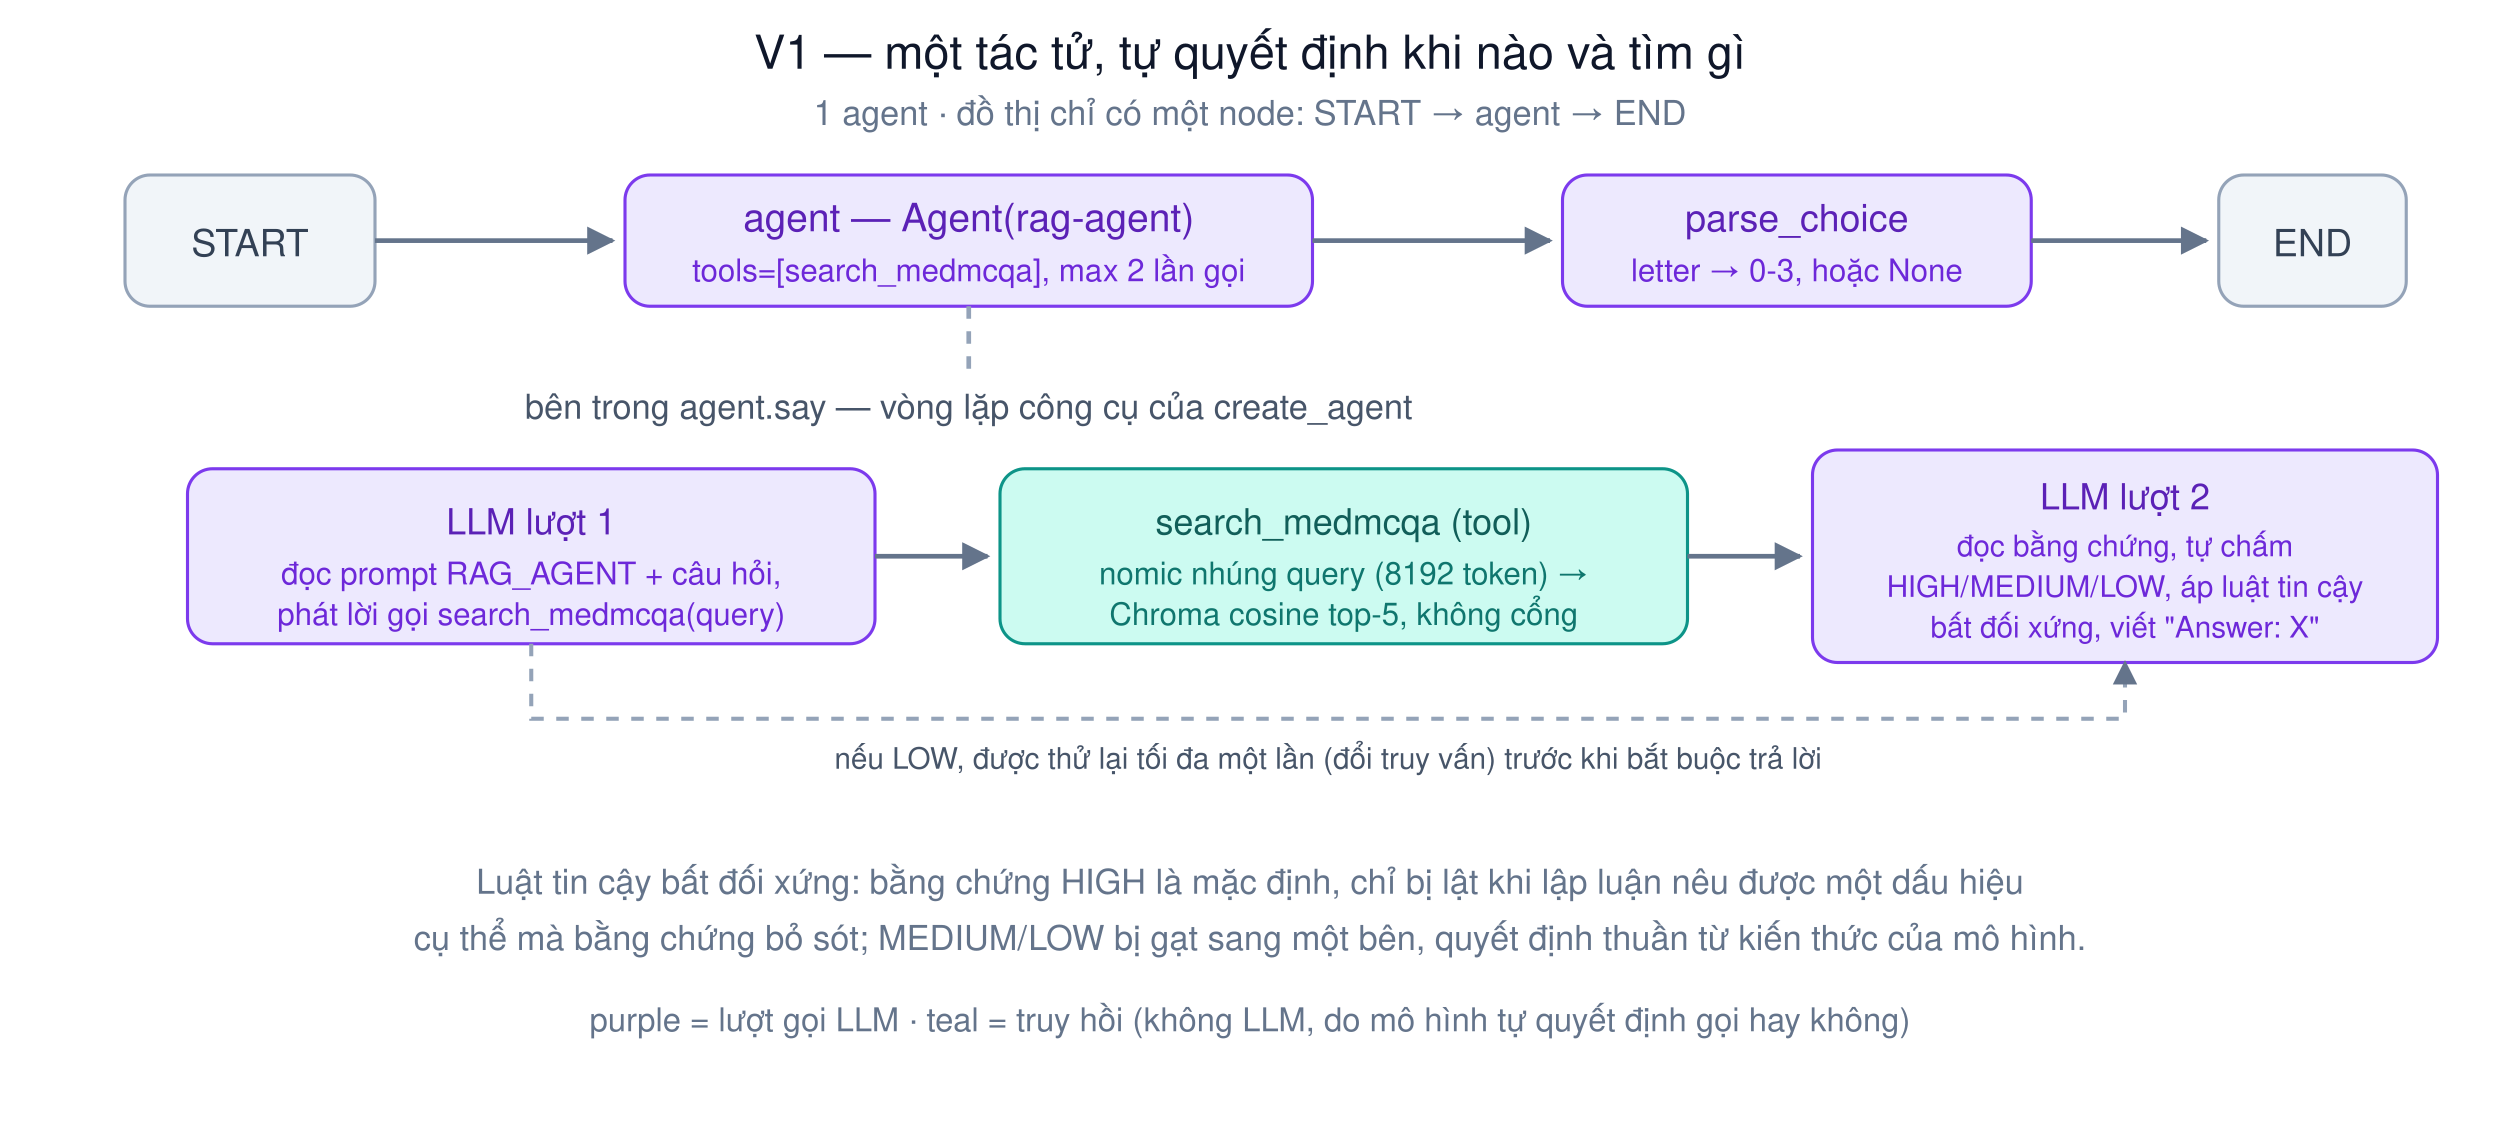
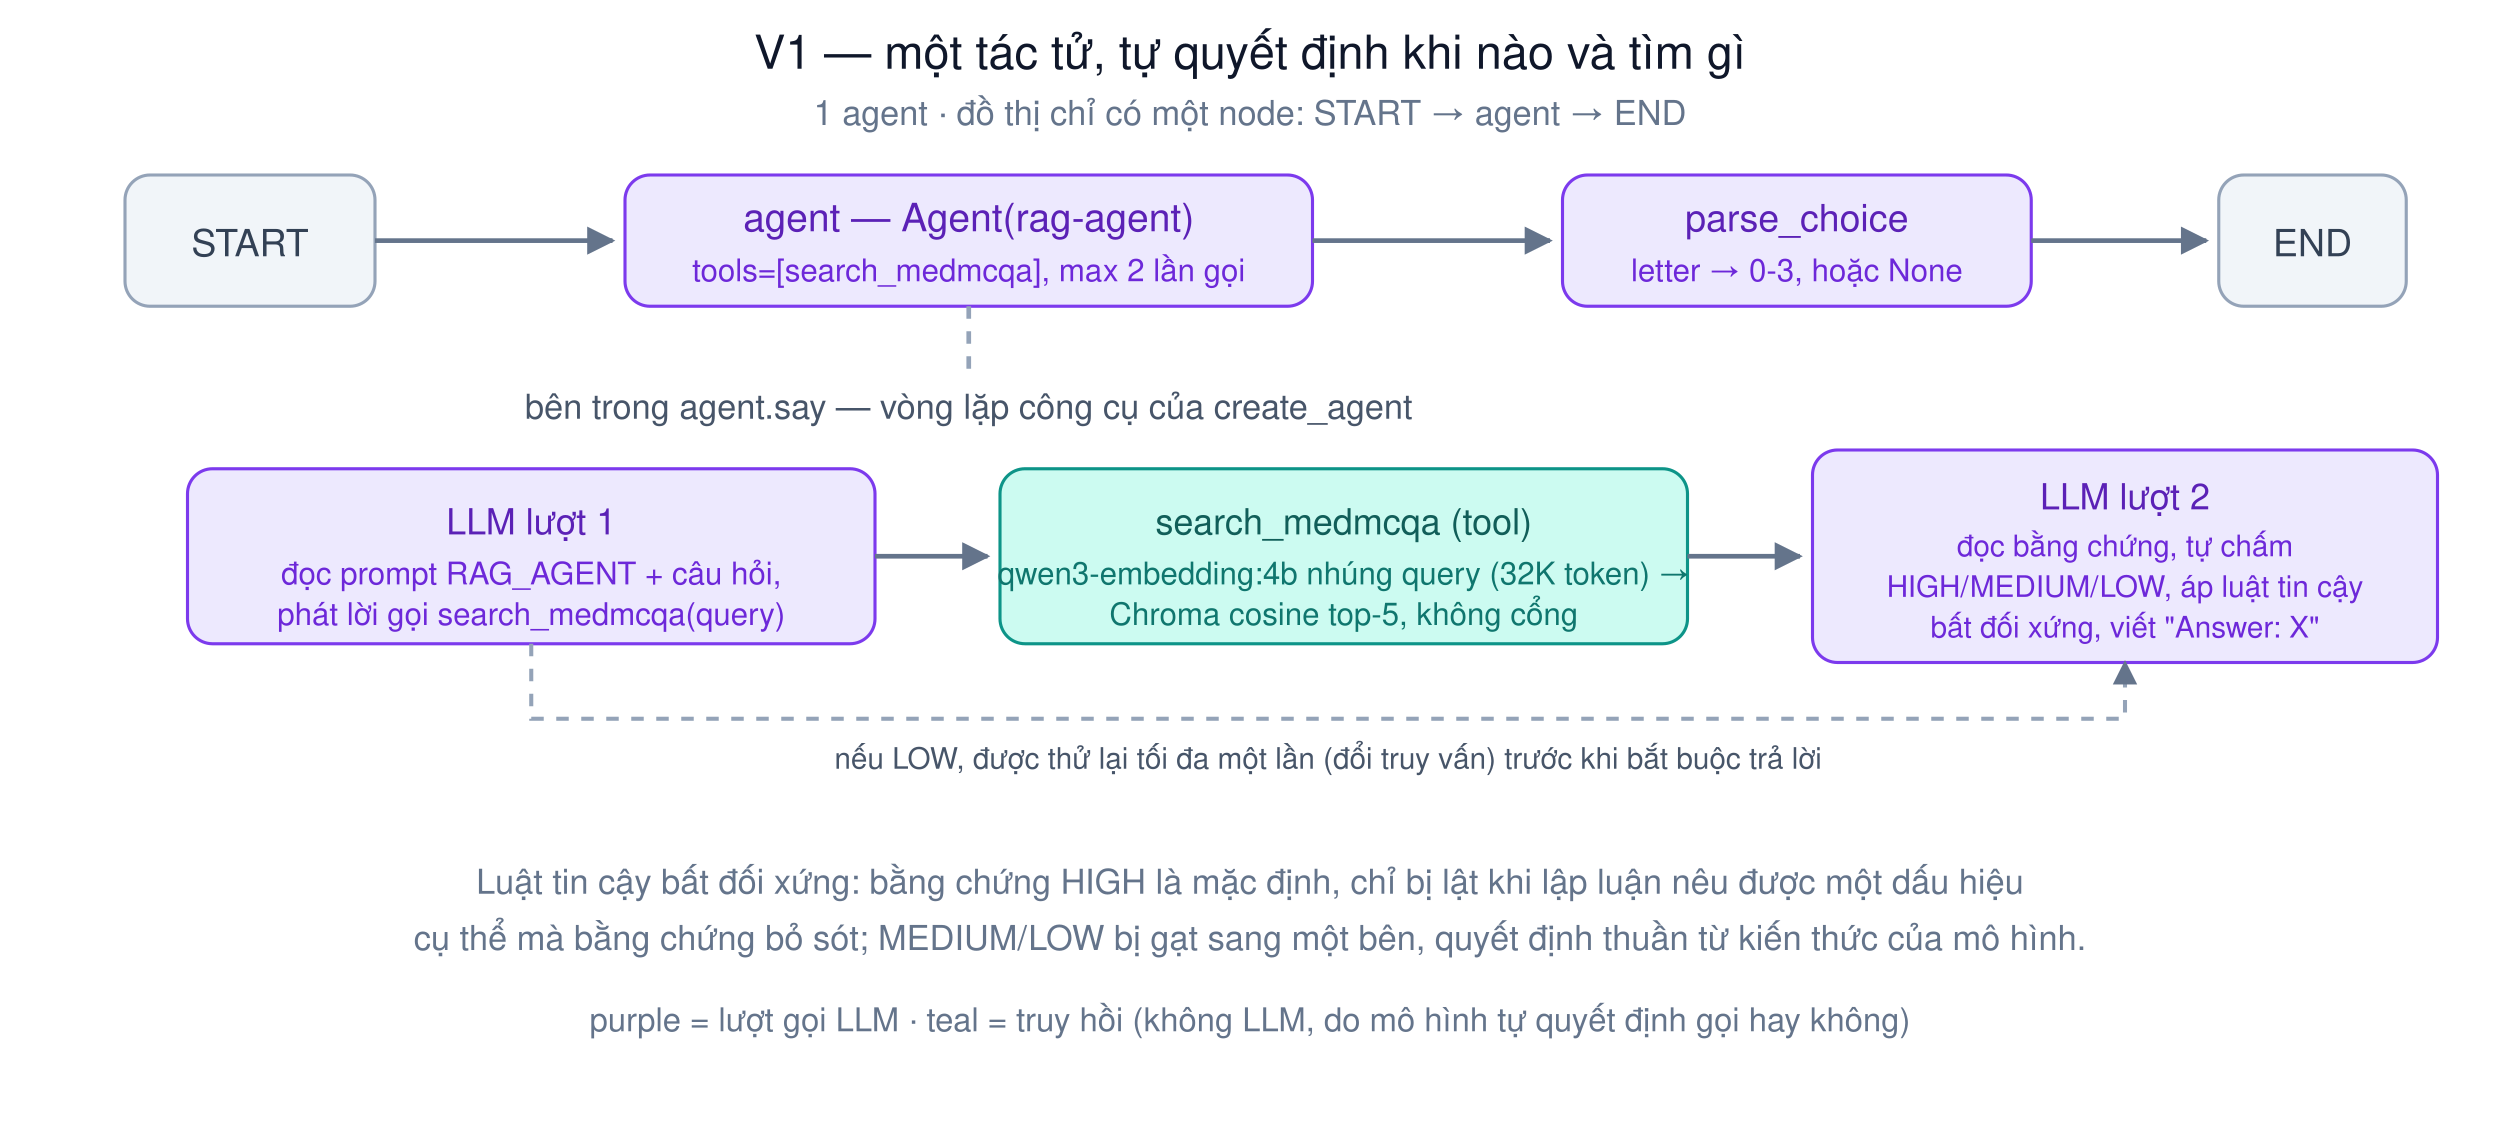
<svg xmlns="http://www.w3.org/2000/svg" width="800" height="360" viewBox="0 0 800 360" font-family="Helvetica, Arial, sans-serif">
  <defs>
    <marker id="v1a" viewBox="0 0 10 10" refX="9" refY="5" markerWidth="6" markerHeight="6" orient="auto-start-reverse">
      <path d="M0,0 L10,5 L0,10 z" fill="#64748B" />
    </marker>
  </defs>
  <text x="400" y="22" text-anchor="middle" font-size="15" font-weight="500" fill="#0F172A">V1 — một tác tử, tự quyết định khi nào và tìm gì</text>
  <text x="400" y="40" text-anchor="middle" font-size="11" fill="#64748B">1 agent · đồ thị chỉ có một node: START → agent → END</text>
  <rect x="40" y="56" width="80" height="42" rx="8" fill="#F1F5F9" stroke="#94A3B8" />
  <text x="80" y="82" text-anchor="middle" font-size="12" font-weight="500" fill="#334155">START</text>
  <rect x="200" y="56" width="220" height="42" rx="8" fill="#EDE9FE" stroke="#7C3AED" />
  <text x="310" y="74" text-anchor="middle" font-size="12.5" font-weight="500" fill="#5B21B6">agent — Agent(rag-agent)</text>
  <text x="310" y="90" text-anchor="middle" font-size="10" fill="#6D28D9">tools=[search_medmcqa], max 2 lần gọi</text>
  <rect x="500" y="56" width="150" height="42" rx="8" fill="#EDE9FE" stroke="#7C3AED" />
  <text x="575" y="74" text-anchor="middle" font-size="12" font-weight="500" fill="#5B21B6">parse_choice</text>
  <text x="575" y="90" text-anchor="middle" font-size="10" fill="#6D28D9">letter → 0-3, hoặc None</text>
  <rect x="710" y="56" width="60" height="42" rx="8" fill="#F1F5F9" stroke="#94A3B8" />
  <text x="740" y="82" text-anchor="middle" font-size="12" fill="#334155">END</text>
  <line x1="120" y1="77" x2="196" y2="77" stroke="#64748B" stroke-width="1.5" marker-end="url(#v1a)" />
  <line x1="420" y1="77" x2="496" y2="77" stroke="#64748B" stroke-width="1.5" marker-end="url(#v1a)" />
  <line x1="650" y1="77" x2="706" y2="77" stroke="#64748B" stroke-width="1.5" marker-end="url(#v1a)" />
  <line x1="310" y1="98" x2="310" y2="118" stroke="#94A3B8" stroke-width="1.5" stroke-dasharray="4 4" />
  <text x="310" y="134" text-anchor="middle" font-size="11" fill="#475569">bên trong agent.say — vòng lặp công cụ của create_agent</text>
  <rect x="60" y="150" width="220" height="56" rx="8" fill="#EDE9FE" stroke="#7C3AED" />
  <text x="170" y="171" text-anchor="middle" font-size="11.5" font-weight="500" fill="#5B21B6">LLM lượt 1</text>
  <text x="170" y="187" text-anchor="middle" font-size="10" fill="#6D28D9">đọc prompt RAG_AGENT + câu hỏi,</text>
  <text x="170" y="200" text-anchor="middle" font-size="10" fill="#6D28D9">phát lời gọi search_medmcqa(query)</text>
  <line x1="280" y1="178" x2="316" y2="178" stroke="#64748B" stroke-width="1.5" marker-end="url(#v1a)" />
  <rect x="320" y="150" width="220" height="56" rx="8" fill="#CCFBF1" stroke="#0D9488" />
  <text x="430" y="171" text-anchor="middle" font-size="11.5" font-weight="500" fill="#115E59">search_medmcqa (tool)</text>
-   <text x="430" y="187" text-anchor="middle" font-size="10" fill="#0F766E">nomic nhúng query (8192 token) →</text>
+   <text x="430" y="187" text-anchor="middle" font-size="10" fill="#0F766E">qwen3-embedding:4b nhúng query (32K token) →</text>
  <text x="430" y="200" text-anchor="middle" font-size="10" fill="#0F766E">Chroma cosine top-5, không cổng</text>
  <line x1="540" y1="178" x2="576" y2="178" stroke="#64748B" stroke-width="1.5" marker-end="url(#v1a)" />
  <rect x="580" y="144" width="200" height="68" rx="8" fill="#EDE9FE" stroke="#7C3AED" />
  <text x="680" y="163" text-anchor="middle" font-size="11.5" font-weight="500" fill="#5B21B6">LLM lượt 2</text>
  <text x="680" y="178" text-anchor="middle" font-size="9.5" fill="#6D28D9">đọc bằng chứng, tự chấm</text>
  <text x="680" y="191" text-anchor="middle" font-size="9.5" fill="#6D28D9">HIGH/MEDIUM/LOW, áp luật tin cậy</text>
  <text x="680" y="204" text-anchor="middle" font-size="9.5" fill="#6D28D9">bất đối xứng, viết "Answer: X"</text>
  <path d="M170 206 L170 230 L680 230 L680 212" fill="none" stroke="#94A3B8" stroke-width="1.3" stroke-dasharray="4 4" marker-end="url(#v1a)" />
  <text x="425" y="246" text-anchor="middle" font-size="9.5" fill="#475569">nếu LOW, được thử lại tối đa một lần (đổi truy vấn) trước khi bắt buộc trả lời</text>
  <text x="400" y="286" text-anchor="middle" font-size="11" fill="#64748B">Luật tin cậy bất đối xứng: bằng chứng HIGH là mặc định, chỉ bị lật khi lập luận nêu được một dấu hiệu</text>
  <text x="400" y="304" text-anchor="middle" font-size="11" fill="#64748B">cụ thể mà bằng chứng bỏ sót; MEDIUM/LOW bị gạt sang một bên, quyết định thuần từ kiến thức của mô hình.</text>
  <text x="400" y="330" text-anchor="middle" font-size="10.5" fill="#64748B">purple = lượt gọi LLM · teal = truy hồi (không LLM, do mô hình tự quyết định gọi hay không)</text>
</svg>
